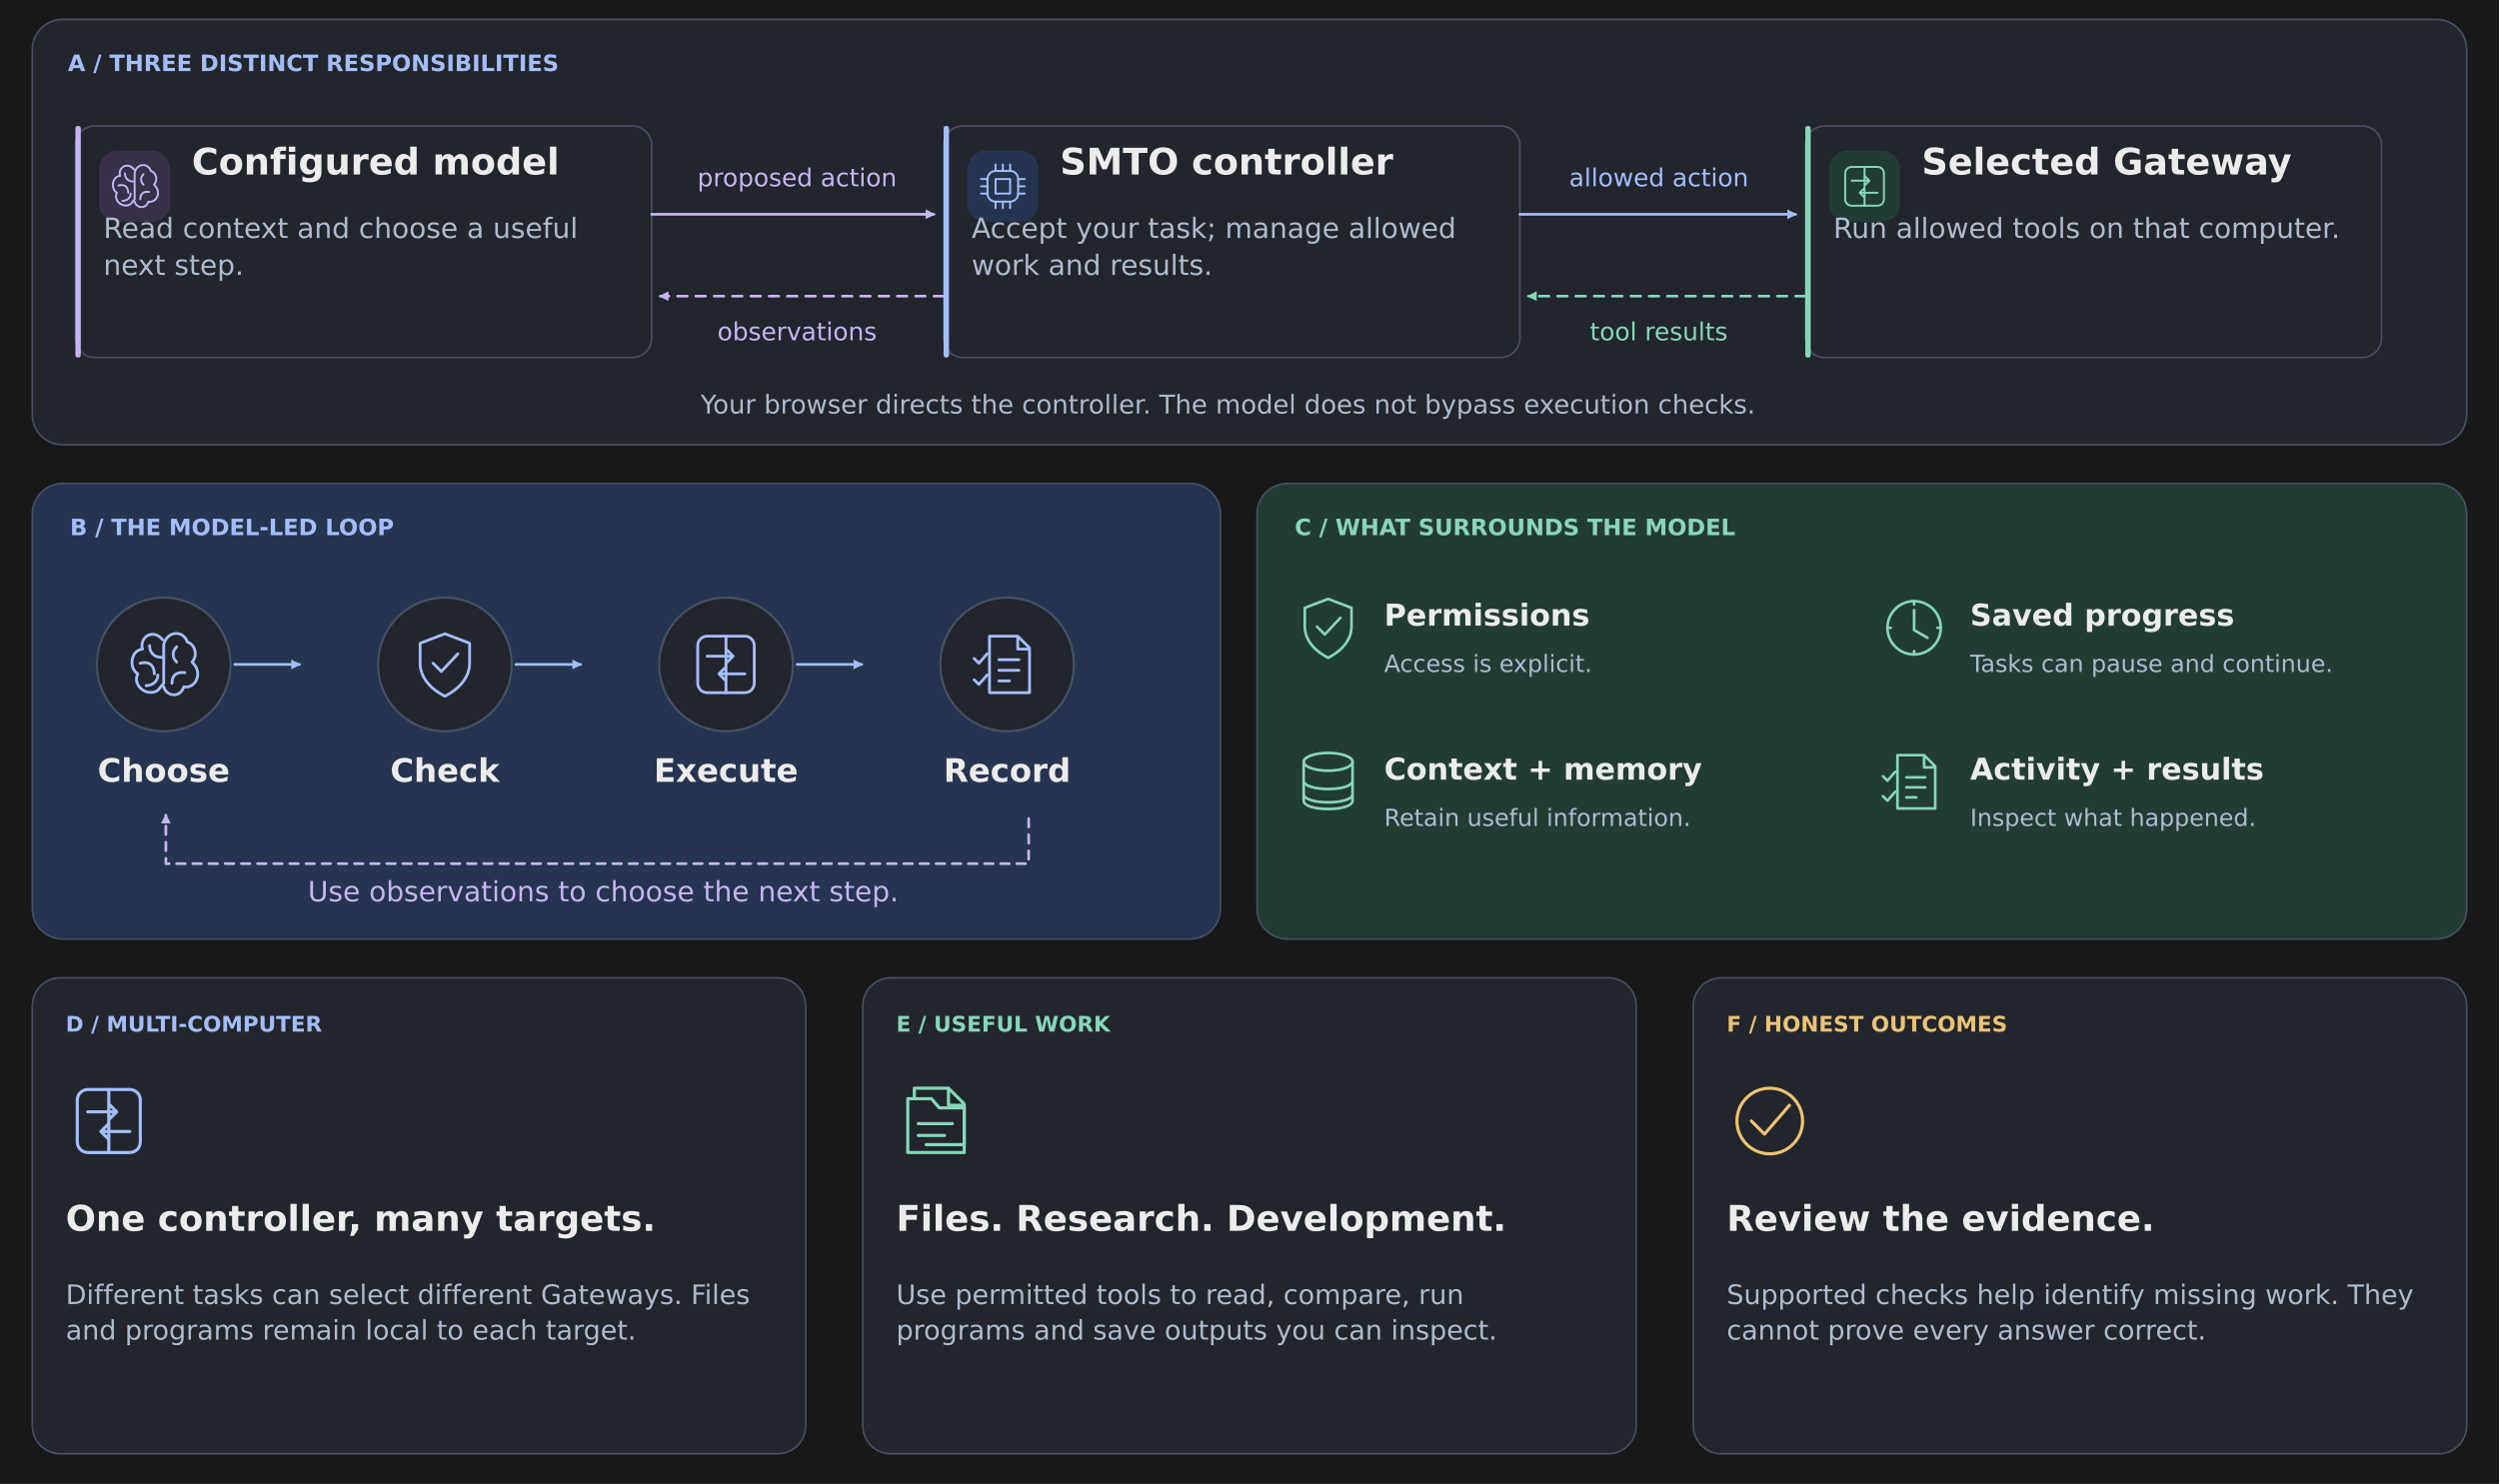
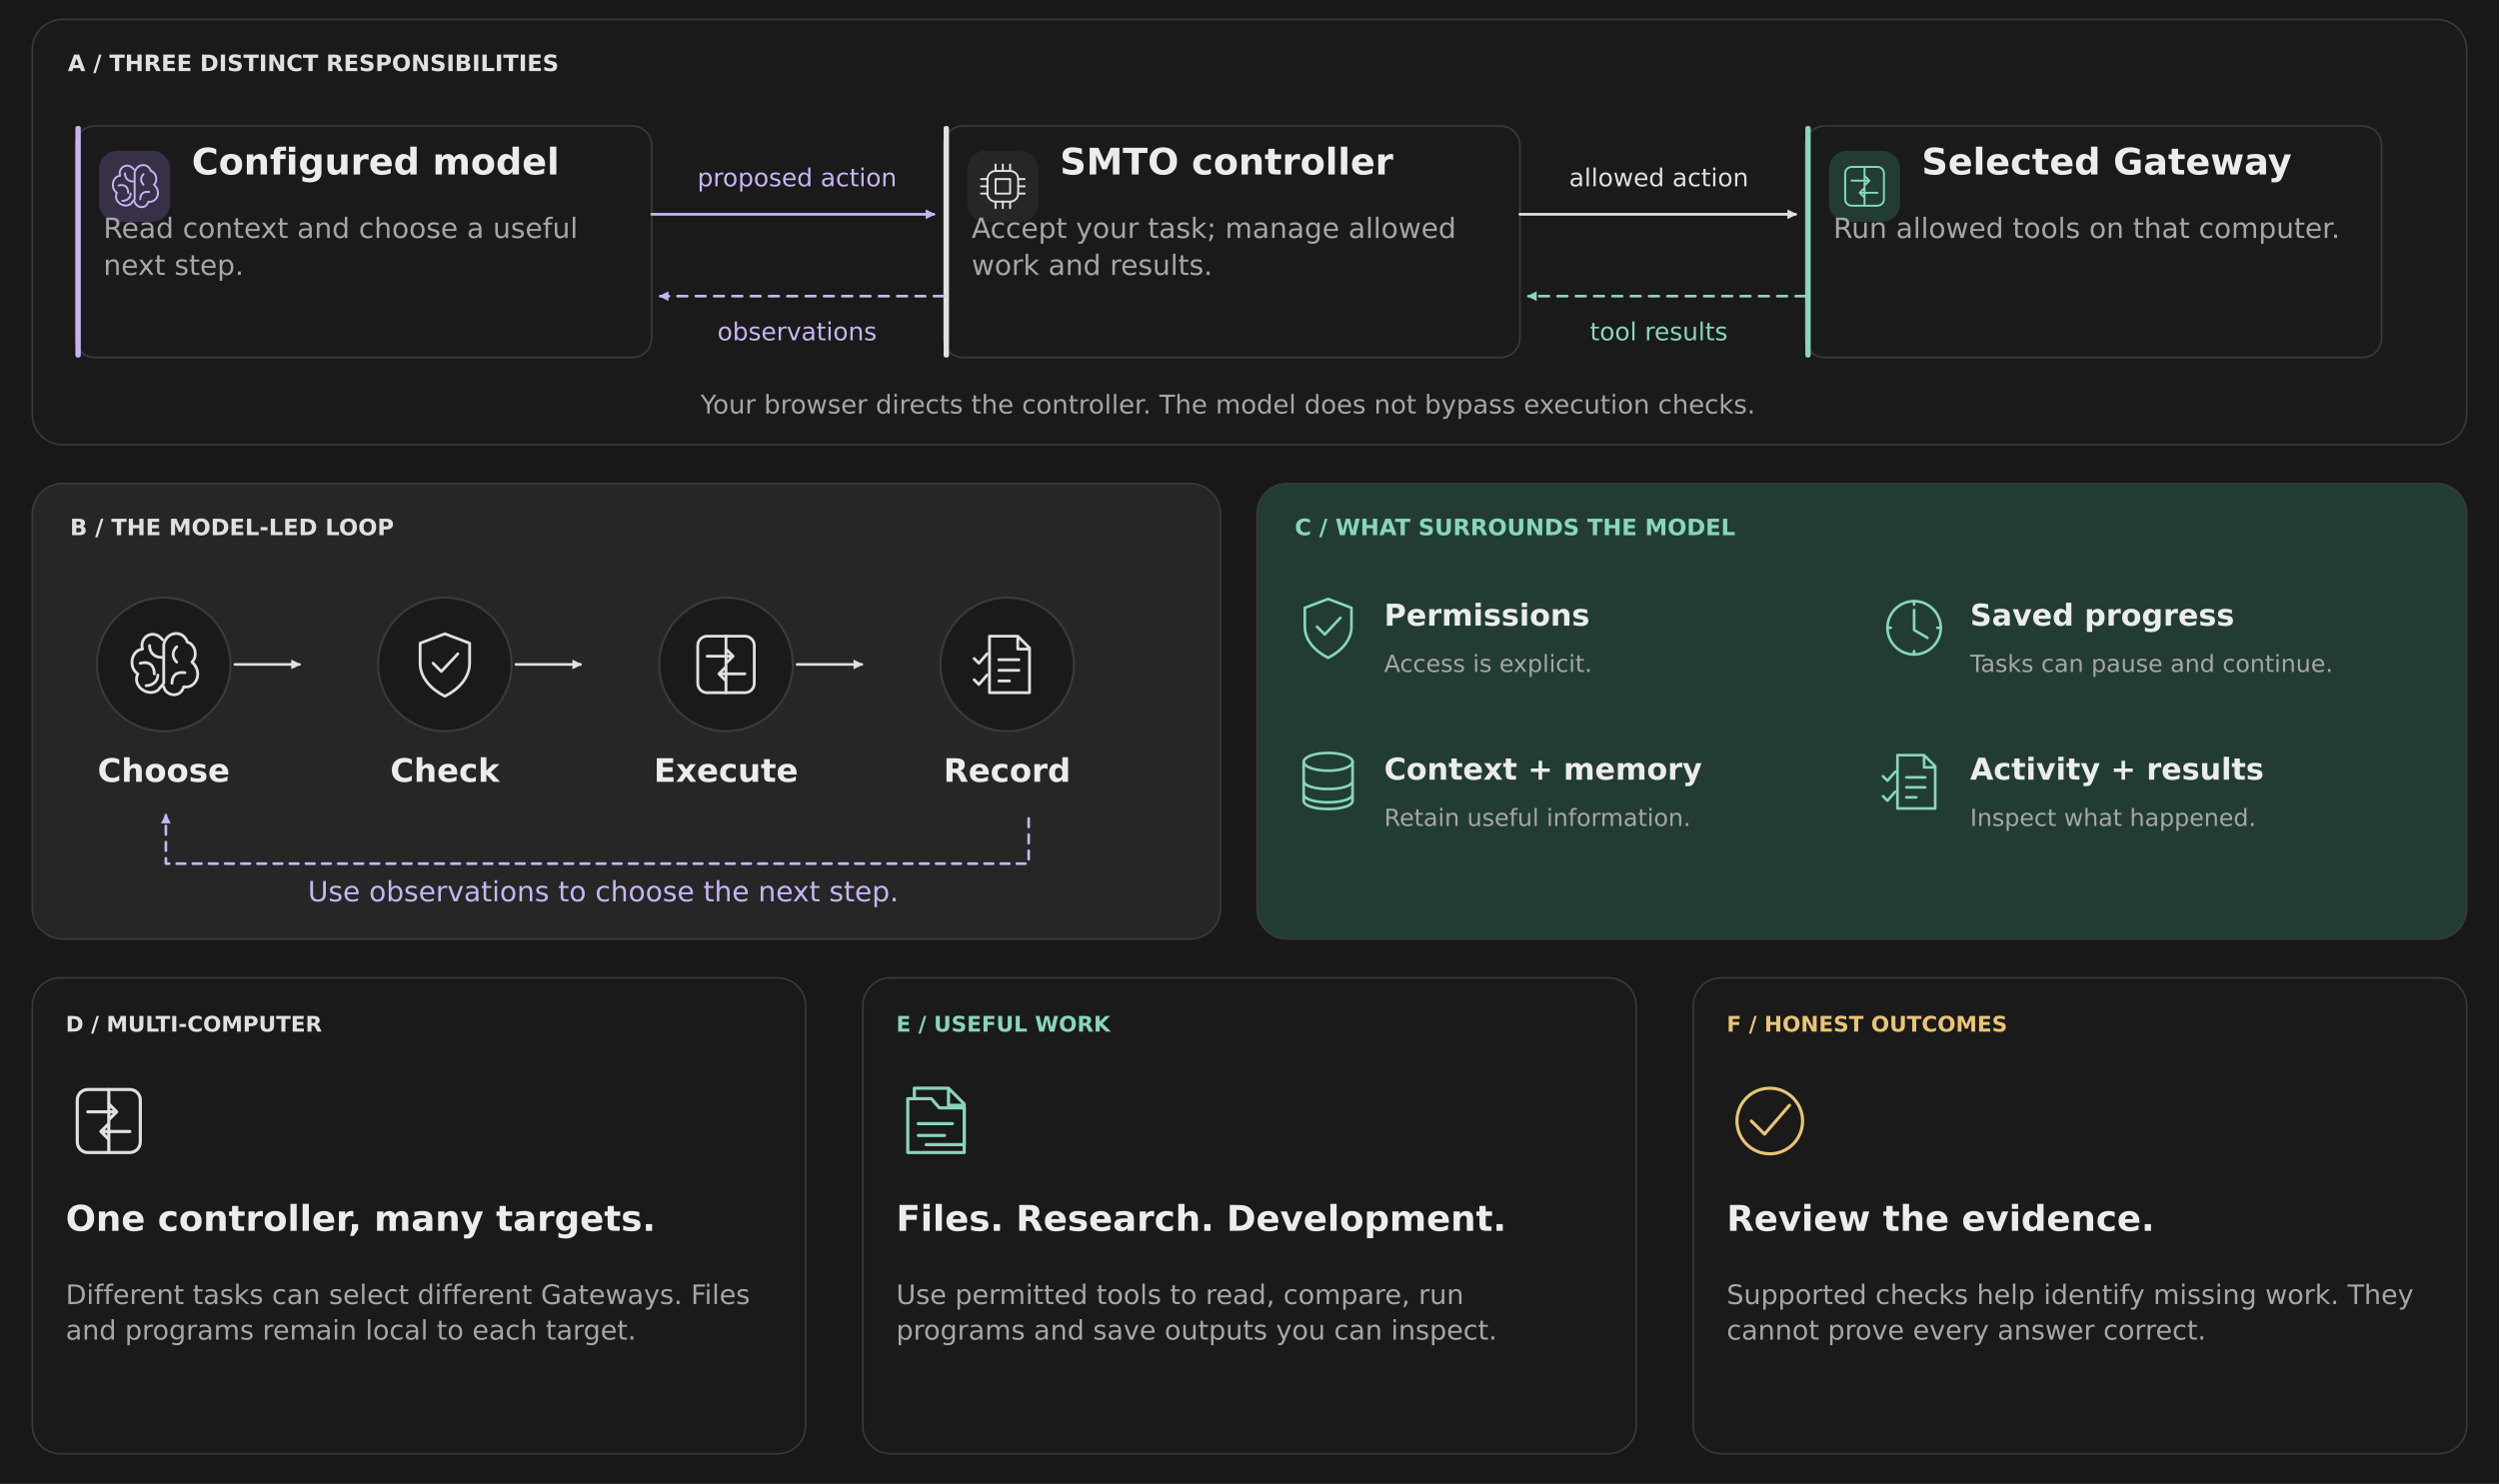
<svg xmlns="http://www.w3.org/2000/svg" width="2320" height="1378" viewBox="0 0 2320 1378" role="img" aria-labelledby="title desc" lang="en">
  <defs>
    <marker id="arrow-blue" markerWidth="9" markerHeight="9" refX="7.6" refY="4.5" orient="auto" markerUnits="userSpaceOnUse">
-       <path d="M0,0 L9,4.5 L0,9 Z" fill="#A5BDFF" />
+       <path d="M0,0 L9,4.5 L0,9 Z" fill="#E0E0E0" />
    </marker>
    <marker id="arrow-teal" markerWidth="9" markerHeight="9" refX="7.6" refY="4.5" orient="auto" markerUnits="userSpaceOnUse">
      <path d="M0,0 L9,4.5 L0,9 Z" fill="#88D6BA" />
    </marker>
    <marker id="arrow-violet" markerWidth="9" markerHeight="9" refX="7.6" refY="4.5" orient="auto" markerUnits="userSpaceOnUse">
      <path d="M0,0 L9,4.5 L0,9 Z" fill="#C6B5F2" />
    </marker>
    <marker id="arrow-amber" markerWidth="9" markerHeight="9" refX="7.6" refY="4.5" orient="auto" markerUnits="userSpaceOnUse">
      <path d="M0,0 L9,4.5 L0,9 Z" fill="#E9C476" />
    </marker>
    <marker id="arrow-red" markerWidth="9" markerHeight="9" refX="7.6" refY="4.5" orient="auto" markerUnits="userSpaceOnUse">
      <path d="M0,0 L9,4.5 L0,9 Z" fill="#FFABB4" />
    </marker>
    <marker id="arrow-muted" markerWidth="9" markerHeight="9" refX="7.6" refY="4.5" orient="auto" markerUnits="userSpaceOnUse">
-       <path d="M0,0 L9,4.5 L0,9 Z" fill="#AEBBCD" />
+       <path d="M0,0 L9,4.5 L0,9 Z" fill="#A6A6A6" />
    </marker>
  </defs>
  <rect width="2320" height="1378" fill="#181818" />
  <g transform="translate(-40,-260)">
-     <rect x="70" y="278" width="2260" height="395" rx="28" fill="#22252B" stroke="#465164" stroke-width="1.5" />
-     <text x="103" y="326.00" font-family="DejaVu Sans, Arial, sans-serif" font-size="21" font-weight="700" text-anchor="start" fill="#A5BDFF">A / THREE DISTINCT RESPONSIBILITIES</text>
-     <rect x="110" y="377" width="535" height="215" rx="18" fill="#22252B" stroke="#465164" stroke-width="1.5" />
+     <rect x="70" y="278" width="2260" height="395" rx="28" fill="#1A1A1A" stroke="#3A3A3A" stroke-width="1.5" />
+     <text x="103" y="326.00" font-family="DejaVu Sans, Arial, sans-serif" font-size="21" font-weight="700" text-anchor="start" fill="#E0E0E0">A / THREE DISTINCT RESPONSIBILITIES</text>
+     <rect x="110" y="377" width="535" height="215" rx="18" fill="#1A1A1A" stroke="#3A3A3A" stroke-width="1.5" />
    <rect x="110" y="377" width="5" height="215" rx="2" fill="#C6B5F2" />
    <rect x="132" y="400" width="66" height="66" rx="17" fill="#383047" />
    <g transform="translate(141,409) scale(0.75)" fill="none" stroke="#C6B5F2" stroke-width="2.4" stroke-linecap="round" stroke-linejoin="round">
      <path d="M31 11c-8-10-20-2-17 8-10 1-12 16-4 21-5 10 8 20 17 14l5-6V15c3-12 17-12 20-2 7 2 9 12 4 17 10 9 3 23-7 21-3 10-15 8-17 0M20 16c0 6 4 10 10 10M12 31c8-2 12 2 12 9M17 50c6 0 10-4 10-9M43 17c-4 4-4 9 0 13M50 39c-8-1-11 3-11 9" />
    </g>
    <text x="218" y="422.00" font-family="DejaVu Sans, Arial, sans-serif" font-size="34" font-weight="700" text-anchor="start" fill="#ECECEC">Configured model</text>
-     <text x="136" y="481.00" font-family="DejaVu Sans, Arial, sans-serif" font-size="26" font-weight="400" text-anchor="start" fill="#AEBBCD">Read context and choose a useful</text>
-     <text x="136" y="515.32" font-family="DejaVu Sans, Arial, sans-serif" font-size="26" font-weight="400" text-anchor="start" fill="#AEBBCD">next step.</text>
-     <rect x="916" y="377" width="535" height="215" rx="18" fill="#22252B" stroke="#465164" stroke-width="1.5" />
-     <rect x="916" y="377" width="5" height="215" rx="2" fill="#A5BDFF" />
-     <rect x="938" y="400" width="66" height="66" rx="17" fill="#26344F" />
-     <g transform="translate(947,409) scale(0.75)" fill="none" stroke="#A5BDFF" stroke-width="2.4" stroke-linecap="round" stroke-linejoin="round">
+     <text x="136" y="481.00" font-family="DejaVu Sans, Arial, sans-serif" font-size="26" font-weight="400" text-anchor="start" fill="#A6A6A6">Read context and choose a useful</text>
+     <text x="136" y="515.32" font-family="DejaVu Sans, Arial, sans-serif" font-size="26" font-weight="400" text-anchor="start" fill="#A6A6A6">next step.</text>
+     <rect x="916" y="377" width="535" height="215" rx="18" fill="#1A1A1A" stroke="#3A3A3A" stroke-width="1.5" />
+     <rect x="916" y="377" width="5" height="215" rx="2" fill="#E0E0E0" />
+     <rect x="938" y="400" width="66" height="66" rx="17" fill="#262626" />
+     <g transform="translate(947,409) scale(0.75)" fill="none" stroke="#E0E0E0" stroke-width="2.4" stroke-linecap="round" stroke-linejoin="round">
      <rect x="13" y="13" width="38" height="38" rx="10" />
      <path d="M23 23h18v18H23zM23 5v8m9-8v8m9-8v8M23 51v8m9-8v8m9-8v8M5 23h8m-8 9h8m-8 9h8m38-18h8m-8 9h8m-8 9h8" />
    </g>
    <text x="1024" y="422.00" font-family="DejaVu Sans, Arial, sans-serif" font-size="34" font-weight="700" text-anchor="start" fill="#ECECEC">SMTO controller</text>
-     <text x="942" y="481.00" font-family="DejaVu Sans, Arial, sans-serif" font-size="26" font-weight="400" text-anchor="start" fill="#AEBBCD">Accept your task; manage allowed</text>
-     <text x="942" y="515.32" font-family="DejaVu Sans, Arial, sans-serif" font-size="26" font-weight="400" text-anchor="start" fill="#AEBBCD">work and results.</text>
-     <rect x="1716" y="377" width="535" height="215" rx="18" fill="#22252B" stroke="#465164" stroke-width="1.5" />
+     <text x="942" y="481.00" font-family="DejaVu Sans, Arial, sans-serif" font-size="26" font-weight="400" text-anchor="start" fill="#A6A6A6">Accept your task; manage allowed</text>
+     <text x="942" y="515.32" font-family="DejaVu Sans, Arial, sans-serif" font-size="26" font-weight="400" text-anchor="start" fill="#A6A6A6">work and results.</text>
+     <rect x="1716" y="377" width="535" height="215" rx="18" fill="#1A1A1A" stroke="#3A3A3A" stroke-width="1.5" />
    <rect x="1716" y="377" width="5" height="215" rx="2" fill="#88D6BA" />
    <rect x="1738" y="400" width="66" height="66" rx="17" fill="#223C34" />
    <g transform="translate(1747,409) scale(0.75)" fill="none" stroke="#88D6BA" stroke-width="2.4" stroke-linecap="round" stroke-linejoin="round">
      <rect x="8" y="8" width="48" height="48" rx="8" />
      <path d="M32 8v48M16 25h22m-6-6 6 6-6 6M48 40H26m6-6-6 6 6 6" />
    </g>
    <text x="1824" y="422.00" font-family="DejaVu Sans, Arial, sans-serif" font-size="34" font-weight="700" text-anchor="start" fill="#ECECEC">Selected Gateway</text>
-     <text x="1742" y="481.00" font-family="DejaVu Sans, Arial, sans-serif" font-size="26" font-weight="400" text-anchor="start" fill="#AEBBCD">Run allowed tools on that computer.</text>
+     <text x="1742" y="481.00" font-family="DejaVu Sans, Arial, sans-serif" font-size="26" font-weight="400" text-anchor="start" fill="#A6A6A6">Run allowed tools on that computer.</text>
    <path d="M645,459 H907" fill="none" stroke="#C6B5F2" stroke-width="2.5" stroke-linecap="round" stroke-linejoin="round" marker-end="url(#arrow-violet)" />
    <text x="780" y="433.00" font-family="DejaVu Sans, Arial, sans-serif" font-size="23" font-weight="400" text-anchor="middle" fill="#C6B5F2">proposed action</text>
    <path d="M916,535 H653" fill="none" stroke="#C6B5F2" stroke-width="2.5" stroke-linecap="round" stroke-linejoin="round" marker-end="url(#arrow-violet)" stroke-dasharray="9 8" />
    <text x="780" y="576.00" font-family="DejaVu Sans, Arial, sans-serif" font-size="23" font-weight="400" text-anchor="middle" fill="#C6B5F2">observations</text>
-     <path d="M1451,459 H1707" fill="none" stroke="#A5BDFF" stroke-width="2.5" stroke-linecap="round" stroke-linejoin="round" marker-end="url(#arrow-blue)" />
-     <text x="1580" y="433.00" font-family="DejaVu Sans, Arial, sans-serif" font-size="23" font-weight="400" text-anchor="middle" fill="#A5BDFF">allowed action</text>
+     <path d="M1451,459 H1707" fill="none" stroke="#E0E0E0" stroke-width="2.5" stroke-linecap="round" stroke-linejoin="round" marker-end="url(#arrow-blue)" />
+     <text x="1580" y="433.00" font-family="DejaVu Sans, Arial, sans-serif" font-size="23" font-weight="400" text-anchor="middle" fill="#E0E0E0">allowed action</text>
    <path d="M1716,535 H1459" fill="none" stroke="#88D6BA" stroke-width="2.5" stroke-linecap="round" stroke-linejoin="round" marker-end="url(#arrow-teal)" stroke-dasharray="9 8" />
    <text x="1580" y="576.00" font-family="DejaVu Sans, Arial, sans-serif" font-size="23" font-weight="400" text-anchor="middle" fill="#88D6BA">tool results</text>
-     <text x="1180" y="644.00" font-family="DejaVu Sans, Arial, sans-serif" font-size="24" font-weight="400" text-anchor="middle" fill="#AEBBCD">Your browser directs the controller. The model does not bypass execution checks.</text>
-     <rect x="70" y="709" width="1103" height="423" rx="28" fill="#26344F" stroke="#465164" stroke-width="1.5" />
-     <rect x="1207" y="709" width="1123" height="423" rx="28" fill="#223C34" stroke="#465164" stroke-width="1.5" />
-     <text x="105" y="757.00" font-family="DejaVu Sans, Arial, sans-serif" font-size="21" font-weight="700" text-anchor="start" fill="#A5BDFF">B / THE MODEL-LED LOOP</text>
-     <circle cx="192" cy="877" r="62" fill="#22252B" stroke="#465164" stroke-width="2" />
-     <g transform="translate(157,842) scale(1.09375)" fill="none" stroke="#A5BDFF" stroke-width="2.4" stroke-linecap="round" stroke-linejoin="round">
+     <text x="1180" y="644.00" font-family="DejaVu Sans, Arial, sans-serif" font-size="24" font-weight="400" text-anchor="middle" fill="#A6A6A6">Your browser directs the controller. The model does not bypass execution checks.</text>
+     <rect x="70" y="709" width="1103" height="423" rx="28" fill="#262626" stroke="#3A3A3A" stroke-width="1.5" />
+     <rect x="1207" y="709" width="1123" height="423" rx="28" fill="#223C34" stroke="#3A3A3A" stroke-width="1.5" />
+     <text x="105" y="757.00" font-family="DejaVu Sans, Arial, sans-serif" font-size="21" font-weight="700" text-anchor="start" fill="#E0E0E0">B / THE MODEL-LED LOOP</text>
+     <circle cx="192" cy="877" r="62" fill="#1A1A1A" stroke="#3A3A3A" stroke-width="2" />
+     <g transform="translate(157,842) scale(1.09375)" fill="none" stroke="#E0E0E0" stroke-width="2.4" stroke-linecap="round" stroke-linejoin="round">
      <path d="M31 11c-8-10-20-2-17 8-10 1-12 16-4 21-5 10 8 20 17 14l5-6V15c3-12 17-12 20-2 7 2 9 12 4 17 10 9 3 23-7 21-3 10-15 8-17 0M20 16c0 6 4 10 10 10M12 31c8-2 12 2 12 9M17 50c6 0 10-4 10-9M43 17c-4 4-4 9 0 13M50 39c-8-1-11 3-11 9" />
    </g>
    <text x="192" y="986.00" font-family="DejaVu Sans, Arial, sans-serif" font-size="30" font-weight="700" text-anchor="middle" fill="#ECECEC">Choose</text>
-     <path d="M258,877 H318" fill="none" stroke="#A5BDFF" stroke-width="2.5" stroke-linecap="round" stroke-linejoin="round" marker-end="url(#arrow-blue)" />
-     <circle cx="453" cy="877" r="62" fill="#22252B" stroke="#465164" stroke-width="2" />
-     <g transform="translate(418,842) scale(1.09375)" fill="none" stroke="#A5BDFF" stroke-width="2.4" stroke-linecap="round" stroke-linejoin="round">
+     <path d="M258,877 H318" fill="none" stroke="#E0E0E0" stroke-width="2.5" stroke-linecap="round" stroke-linejoin="round" marker-end="url(#arrow-blue)" />
+     <circle cx="453" cy="877" r="62" fill="#1A1A1A" stroke="#3A3A3A" stroke-width="2" />
+     <g transform="translate(418,842) scale(1.09375)" fill="none" stroke="#E0E0E0" stroke-width="2.4" stroke-linecap="round" stroke-linejoin="round">
      <path d="M32 6 53 14v17c0 12-9 22-21 28C20 53 11 43 11 31V14z" />
      <path d="m22 31 7 7 14-15" />
    </g>
    <text x="453" y="986.00" font-family="DejaVu Sans, Arial, sans-serif" font-size="30" font-weight="700" text-anchor="middle" fill="#ECECEC">Check</text>
-     <path d="M519,877 H579" fill="none" stroke="#A5BDFF" stroke-width="2.5" stroke-linecap="round" stroke-linejoin="round" marker-end="url(#arrow-blue)" />
-     <circle cx="714" cy="877" r="62" fill="#22252B" stroke="#465164" stroke-width="2" />
-     <g transform="translate(679,842) scale(1.09375)" fill="none" stroke="#A5BDFF" stroke-width="2.4" stroke-linecap="round" stroke-linejoin="round">
+     <path d="M519,877 H579" fill="none" stroke="#E0E0E0" stroke-width="2.5" stroke-linecap="round" stroke-linejoin="round" marker-end="url(#arrow-blue)" />
+     <circle cx="714" cy="877" r="62" fill="#1A1A1A" stroke="#3A3A3A" stroke-width="2" />
+     <g transform="translate(679,842) scale(1.09375)" fill="none" stroke="#E0E0E0" stroke-width="2.4" stroke-linecap="round" stroke-linejoin="round">
      <rect x="8" y="8" width="48" height="48" rx="8" />
      <path d="M32 8v48M16 25h22m-6-6 6 6-6 6M48 40H26m6-6-6 6 6 6" />
    </g>
    <text x="714" y="986.00" font-family="DejaVu Sans, Arial, sans-serif" font-size="30" font-weight="700" text-anchor="middle" fill="#ECECEC">Execute</text>
-     <path d="M780,877 H840" fill="none" stroke="#A5BDFF" stroke-width="2.5" stroke-linecap="round" stroke-linejoin="round" marker-end="url(#arrow-blue)" />
-     <circle cx="975" cy="877" r="62" fill="#22252B" stroke="#465164" stroke-width="2" />
-     <g transform="translate(940,842) scale(1.09375)" fill="none" stroke="#A5BDFF" stroke-width="2.4" stroke-linecap="round" stroke-linejoin="round">
+     <path d="M780,877 H840" fill="none" stroke="#E0E0E0" stroke-width="2.5" stroke-linecap="round" stroke-linejoin="round" marker-end="url(#arrow-blue)" />
+     <circle cx="975" cy="877" r="62" fill="#1A1A1A" stroke="#3A3A3A" stroke-width="2" />
+     <g transform="translate(940,842) scale(1.09375)" fill="none" stroke="#E0E0E0" stroke-width="2.4" stroke-linecap="round" stroke-linejoin="round">
      <path d="M17 8h24l10 10v38H17zM41 8v11h10M25 28h17m-17 9h17m-17 9h9" />
      <path d="m4 27 4 4 7-8m-11 22 4 4 7-8" />
    </g>
    <text x="975" y="986.00" font-family="DejaVu Sans, Arial, sans-serif" font-size="30" font-weight="700" text-anchor="middle" fill="#ECECEC">Record</text>
    <path d="M995,1020 V1062 H194 V1017" fill="none" stroke="#C6B5F2" stroke-width="2.5" stroke-linecap="round" stroke-linejoin="round" marker-end="url(#arrow-violet)" stroke-dasharray="8 7" />
    <text x="600" y="1097.00" font-family="DejaVu Sans, Arial, sans-serif" font-size="26" font-weight="400" text-anchor="middle" fill="#C6B5F2">Use observations to choose the next step.</text>
    <text x="1242" y="757.00" font-family="DejaVu Sans, Arial, sans-serif" font-size="21" font-weight="700" text-anchor="start" fill="#88D6BA">C / WHAT SURROUNDS THE MODEL</text>
    <g transform="translate(1240,810) scale(1.03125)" fill="none" stroke="#88D6BA" stroke-width="2.4" stroke-linecap="round" stroke-linejoin="round">
      <path d="M32 6 53 14v17c0 12-9 22-21 28C20 53 11 43 11 31V14z" />
      <path d="m22 31 7 7 14-15" />
    </g>
    <text x="1325" y="841.00" font-family="DejaVu Sans, Arial, sans-serif" font-size="28" font-weight="700" text-anchor="start" fill="#ECECEC">Permissions</text>
-     <text x="1325" y="884.00" font-family="DejaVu Sans, Arial, sans-serif" font-size="22" font-weight="400" text-anchor="start" fill="#AEBBCD">Access is explicit.</text>
+     <text x="1325" y="884.00" font-family="DejaVu Sans, Arial, sans-serif" font-size="22" font-weight="400" text-anchor="start" fill="#A6A6A6">Access is explicit.</text>
    <g transform="translate(1784,810) scale(1.03125)" fill="none" stroke="#88D6BA" stroke-width="2.4" stroke-linecap="round" stroke-linejoin="round">
      <circle cx="32" cy="32" r="24" />
      <path d="M32 16v18l12 7M32 8v3m24 21h-3M32 56v-3M8 32h3" />
    </g>
    <text x="1869" y="841.00" font-family="DejaVu Sans, Arial, sans-serif" font-size="28" font-weight="700" text-anchor="start" fill="#ECECEC">Saved progress</text>
-     <text x="1869" y="884.00" font-family="DejaVu Sans, Arial, sans-serif" font-size="22" font-weight="400" text-anchor="start" fill="#AEBBCD">Tasks can pause and continue.</text>
+     <text x="1869" y="884.00" font-family="DejaVu Sans, Arial, sans-serif" font-size="22" font-weight="400" text-anchor="start" fill="#A6A6A6">Tasks can pause and continue.</text>
    <g transform="translate(1240,953) scale(1.03125)" fill="none" stroke="#88D6BA" stroke-width="2.4" stroke-linecap="round" stroke-linejoin="round">
      <ellipse cx="32" cy="14" rx="22" ry="8" />
      <path d="M10 14v35c0 10 44 10 44 0V14M10 31c0 10 44 10 44 0M10 43c0 10 44 10 44 0" />
    </g>
    <text x="1325" y="984.00" font-family="DejaVu Sans, Arial, sans-serif" font-size="28" font-weight="700" text-anchor="start" fill="#ECECEC">Context + memory</text>
-     <text x="1325" y="1027.00" font-family="DejaVu Sans, Arial, sans-serif" font-size="22" font-weight="400" text-anchor="start" fill="#AEBBCD">Retain useful information.</text>
+     <text x="1325" y="1027.00" font-family="DejaVu Sans, Arial, sans-serif" font-size="22" font-weight="400" text-anchor="start" fill="#A6A6A6">Retain useful information.</text>
    <g transform="translate(1784,953) scale(1.03125)" fill="none" stroke="#88D6BA" stroke-width="2.4" stroke-linecap="round" stroke-linejoin="round">
      <path d="M17 8h24l10 10v38H17zM41 8v11h10M25 28h17m-17 9h17m-17 9h9" />
      <path d="m4 27 4 4 7-8m-11 22 4 4 7-8" />
    </g>
    <text x="1869" y="984.00" font-family="DejaVu Sans, Arial, sans-serif" font-size="28" font-weight="700" text-anchor="start" fill="#ECECEC">Activity + results</text>
-     <text x="1869" y="1027.00" font-family="DejaVu Sans, Arial, sans-serif" font-size="22" font-weight="400" text-anchor="start" fill="#AEBBCD">Inspect what happened.</text>
-     <rect x="70" y="1168" width="718" height="442" rx="26" fill="#22252B" stroke="#465164" stroke-width="1.5" />
-     <text x="101" y="1218.00" font-family="DejaVu Sans, Arial, sans-serif" font-size="20" font-weight="700" text-anchor="start" fill="#A5BDFF">D / MULTI-COMPUTER</text>
-     <g transform="translate(102,1262) scale(1.21875)" fill="none" stroke="#A5BDFF" stroke-width="2.4" stroke-linecap="round" stroke-linejoin="round">
+     <text x="1869" y="1027.00" font-family="DejaVu Sans, Arial, sans-serif" font-size="22" font-weight="400" text-anchor="start" fill="#A6A6A6">Inspect what happened.</text>
+     <rect x="70" y="1168" width="718" height="442" rx="26" fill="#1A1A1A" stroke="#3A3A3A" stroke-width="1.5" />
+     <text x="101" y="1218.00" font-family="DejaVu Sans, Arial, sans-serif" font-size="20" font-weight="700" text-anchor="start" fill="#E0E0E0">D / MULTI-COMPUTER</text>
+     <g transform="translate(102,1262) scale(1.21875)" fill="none" stroke="#E0E0E0" stroke-width="2.4" stroke-linecap="round" stroke-linejoin="round">
      <rect x="8" y="8" width="48" height="48" rx="8" />
      <path d="M32 8v48M16 25h22m-6-6 6 6-6 6M48 40H26m6-6-6 6 6 6" />
    </g>
    <text x="101" y="1403.00" font-family="DejaVu Sans, Arial, sans-serif" font-size="33" font-weight="700" text-anchor="start" fill="#ECECEC">One controller, many targets.</text>
-     <text x="101" y="1471.00" font-family="DejaVu Sans, Arial, sans-serif" font-size="25" font-weight="400" text-anchor="start" fill="#AEBBCD">Different tasks can select different Gateways. Files</text>
-     <text x="101" y="1504.00" font-family="DejaVu Sans, Arial, sans-serif" font-size="25" font-weight="400" text-anchor="start" fill="#AEBBCD">and programs remain local to each target.</text>
-     <rect x="841" y="1168" width="718" height="442" rx="26" fill="#22252B" stroke="#465164" stroke-width="1.5" />
+     <text x="101" y="1471.00" font-family="DejaVu Sans, Arial, sans-serif" font-size="25" font-weight="400" text-anchor="start" fill="#A6A6A6">Different tasks can select different Gateways. Files</text>
+     <text x="101" y="1504.00" font-family="DejaVu Sans, Arial, sans-serif" font-size="25" font-weight="400" text-anchor="start" fill="#A6A6A6">and programs remain local to each target.</text>
+     <rect x="841" y="1168" width="718" height="442" rx="26" fill="#1A1A1A" stroke="#3A3A3A" stroke-width="1.5" />
    <text x="872" y="1218.00" font-family="DejaVu Sans, Arial, sans-serif" font-size="20" font-weight="700" text-anchor="start" fill="#88D6BA">E / USEFUL WORK</text>
    <g transform="translate(873,1262) scale(1.21875)" fill="none" stroke="#88D6BA" stroke-width="2.4" stroke-linecap="round" stroke-linejoin="round">
      <path d="M13 15V7h26l12 12v31H22M39 7v13h12" />
      <path d="M8 15h18l6 7h19v34H8zM16 34h26m-26 9h20" />
    </g>
    <text x="872" y="1403.00" font-family="DejaVu Sans, Arial, sans-serif" font-size="33" font-weight="700" text-anchor="start" fill="#ECECEC">Files. Research. Development.</text>
-     <text x="872" y="1471.00" font-family="DejaVu Sans, Arial, sans-serif" font-size="25" font-weight="400" text-anchor="start" fill="#AEBBCD">Use permitted tools to read, compare, run</text>
-     <text x="872" y="1504.00" font-family="DejaVu Sans, Arial, sans-serif" font-size="25" font-weight="400" text-anchor="start" fill="#AEBBCD">programs and save outputs you can inspect.</text>
-     <rect x="1612" y="1168" width="718" height="442" rx="26" fill="#22252B" stroke="#465164" stroke-width="1.5" />
+     <text x="872" y="1471.00" font-family="DejaVu Sans, Arial, sans-serif" font-size="25" font-weight="400" text-anchor="start" fill="#A6A6A6">Use permitted tools to read, compare, run</text>
+     <text x="872" y="1504.00" font-family="DejaVu Sans, Arial, sans-serif" font-size="25" font-weight="400" text-anchor="start" fill="#A6A6A6">programs and save outputs you can inspect.</text>
+     <rect x="1612" y="1168" width="718" height="442" rx="26" fill="#1A1A1A" stroke="#3A3A3A" stroke-width="1.5" />
    <text x="1643" y="1218.00" font-family="DejaVu Sans, Arial, sans-serif" font-size="20" font-weight="700" text-anchor="start" fill="#E9C476">F / HONEST OUTCOMES</text>
    <g transform="translate(1644,1262) scale(1.21875)" fill="none" stroke="#E9C476" stroke-width="2.4" stroke-linecap="round" stroke-linejoin="round">
      <circle cx="32" cy="32" r="25" />
      <path d="m18 32 10 10 19-22" />
    </g>
    <text x="1643" y="1403.00" font-family="DejaVu Sans, Arial, sans-serif" font-size="33" font-weight="700" text-anchor="start" fill="#ECECEC">Review the evidence.</text>
-     <text x="1643" y="1471.00" font-family="DejaVu Sans, Arial, sans-serif" font-size="25" font-weight="400" text-anchor="start" fill="#AEBBCD">Supported checks help identify missing work. They</text>
-     <text x="1643" y="1504.00" font-family="DejaVu Sans, Arial, sans-serif" font-size="25" font-weight="400" text-anchor="start" fill="#AEBBCD">cannot prove every answer correct.</text>
+     <text x="1643" y="1471.00" font-family="DejaVu Sans, Arial, sans-serif" font-size="25" font-weight="400" text-anchor="start" fill="#A6A6A6">Supported checks help identify missing work. They</text>
+     <text x="1643" y="1504.00" font-family="DejaVu Sans, Arial, sans-serif" font-size="25" font-weight="400" text-anchor="start" fill="#A6A6A6">cannot prove every answer correct.</text>
  </g>
</svg>
